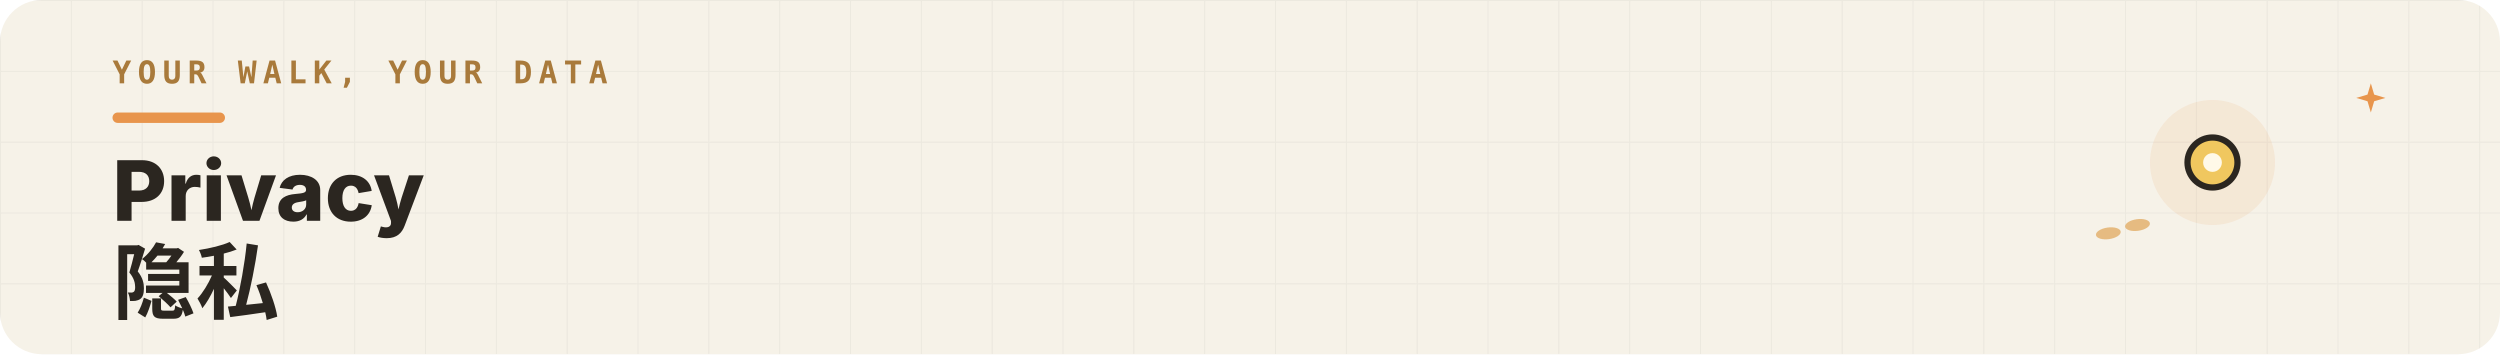
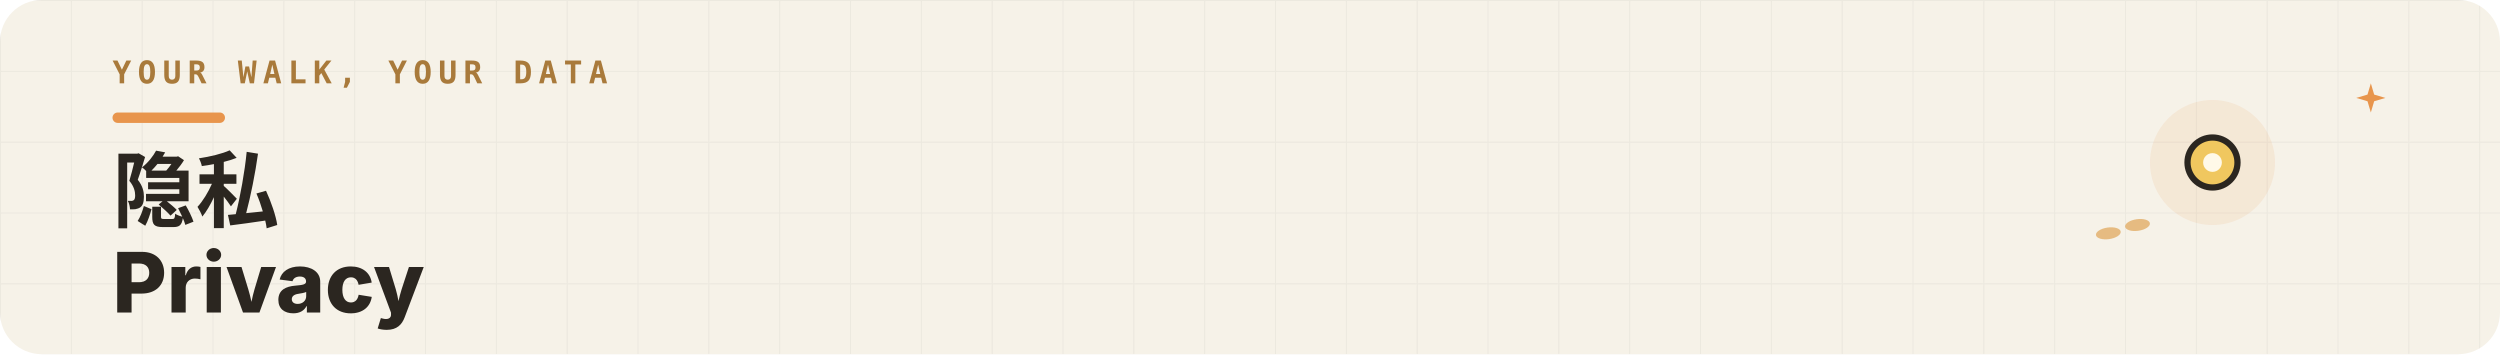
<svg xmlns="http://www.w3.org/2000/svg" width="1200" height="170" viewBox="0 0 1200 170" role="img" aria-label="Privacy · 隐私">
  <defs>
    <pattern id="g" width="34" height="34" patternUnits="userSpaceOnUse">
      <path d="M34 0H0V34" fill="none" stroke="#2B2620" stroke-opacity="0.045" />
    </pattern>
  </defs>
  <rect width="1200" height="170" rx="20" fill="#F6F2E8" />
  <rect width="1200" height="170" rx="20" fill="url(#g)" />
  <text x="54" y="40" font-family="ui-monospace, 'SF Mono', Menlo, monospace" font-size="15" font-weight="700" letter-spacing="3" fill="#A97A3B">YOUR WALK, YOUR DATA</text>
  <rect x="54" y="54" width="54" height="5" rx="2.5" fill="#E8954C" />
-   <text x="54" y="106" font-family="-apple-system, BlinkMacSystemFont, 'Segoe UI', sans-serif" font-size="40" font-weight="800" fill="#2B2620">Privacy</text>
-   <text x="54" y="150" font-family="-apple-system, BlinkMacSystemFont, 'Segoe UI', 'PingFang SC', sans-serif" font-size="40" font-weight="800" fill="#2B2620">隐私</text>
+   <text x="54" y="106" font-family="-apple-system, BlinkMacSystemFont, 'Segoe UI', 'PingFang SC', sans-serif" font-size="40" font-weight="800" fill="#2B2620">隐私</text>
+   <text x="54" y="150" font-family="-apple-system, BlinkMacSystemFont, 'Segoe UI', sans-serif" font-size="40" font-weight="800" fill="#2B2620">Privacy</text>
  <circle cx="1062" cy="78" r="30" fill="#E8954C" opacity="0.12" />
  <circle cx="1062" cy="78" r="12" fill="#F0C75F" stroke="#2B2620" stroke-width="3" />
  <circle cx="1062" cy="78" r="4.5" fill="#FFF9E8" />
  <ellipse cx="1012" cy="112" rx="6" ry="2.8" fill="#D98E2B" opacity="0.55" transform="rotate(-8 1012 112)" />
  <ellipse cx="1026" cy="108" rx="6" ry="2.8" fill="#D98E2B" opacity="0.55" transform="rotate(-8 1026 108)" />
  <path d="M1138 40 L1139.6 45.4 L1145 47 L1139.6 48.6 L1138 54 L1136.4 48.6 L1131 47 L1136.4 45.4 Z" fill="#E8954C" />
</svg>
